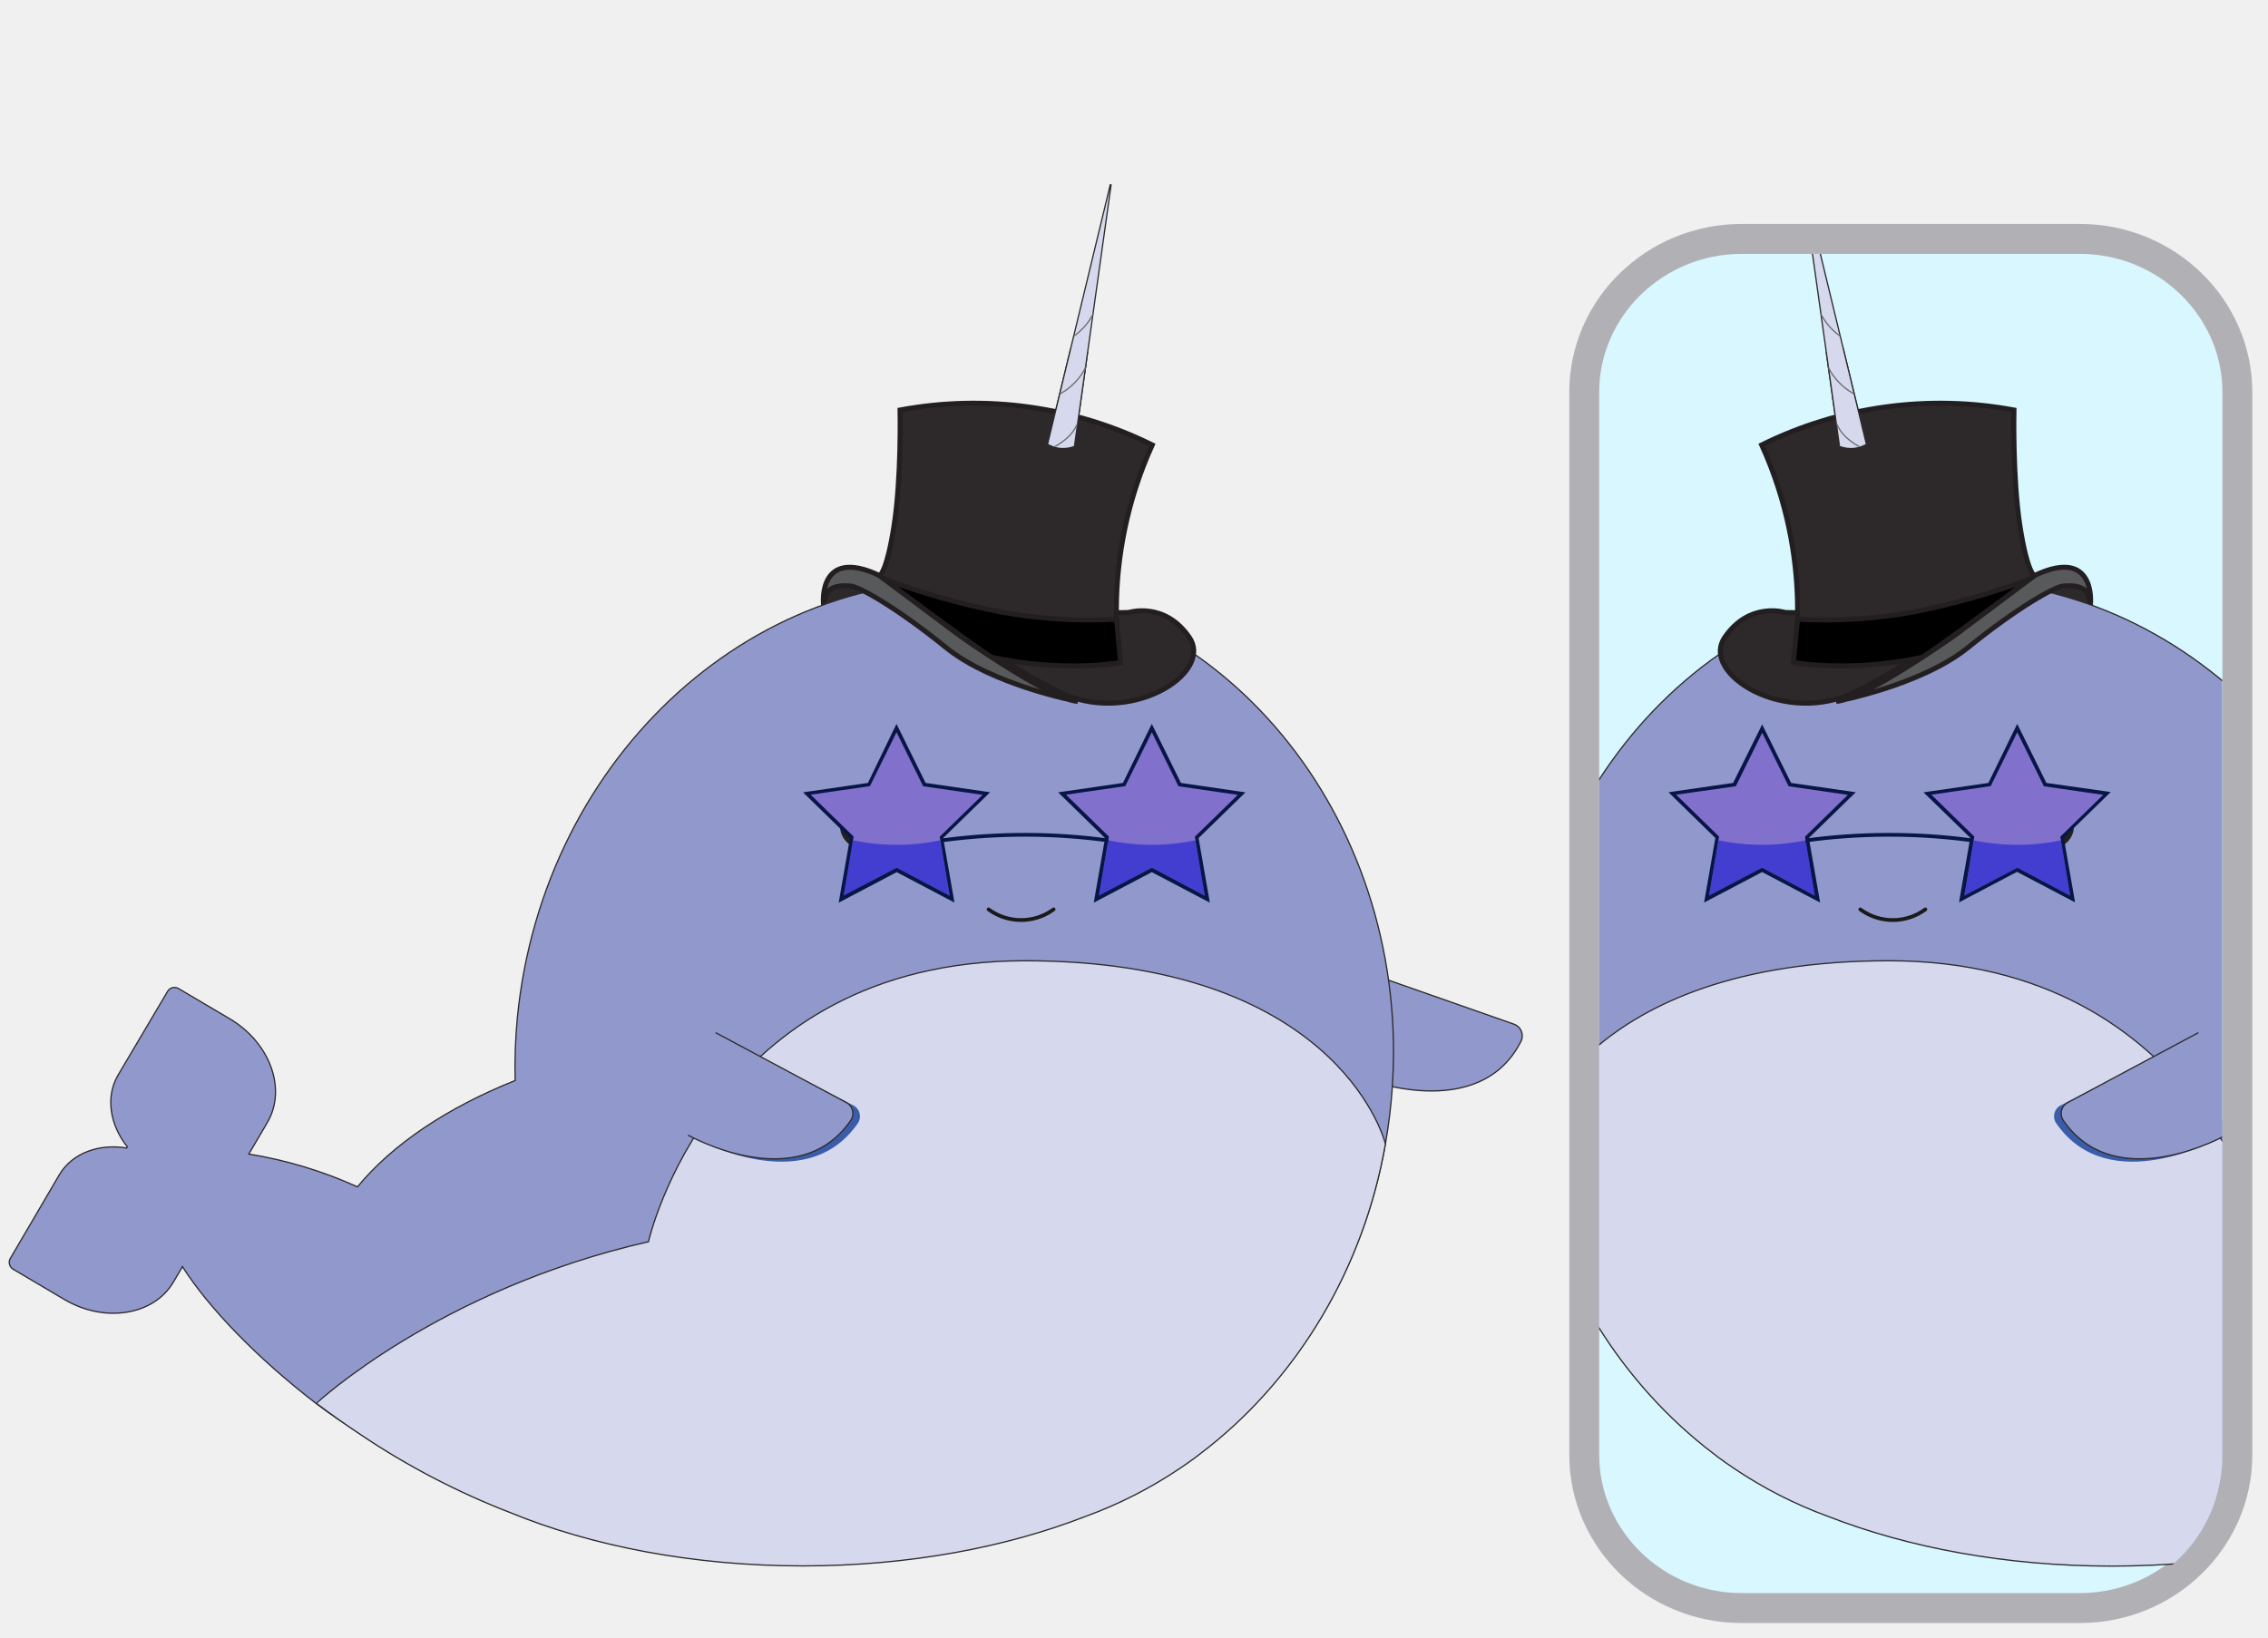
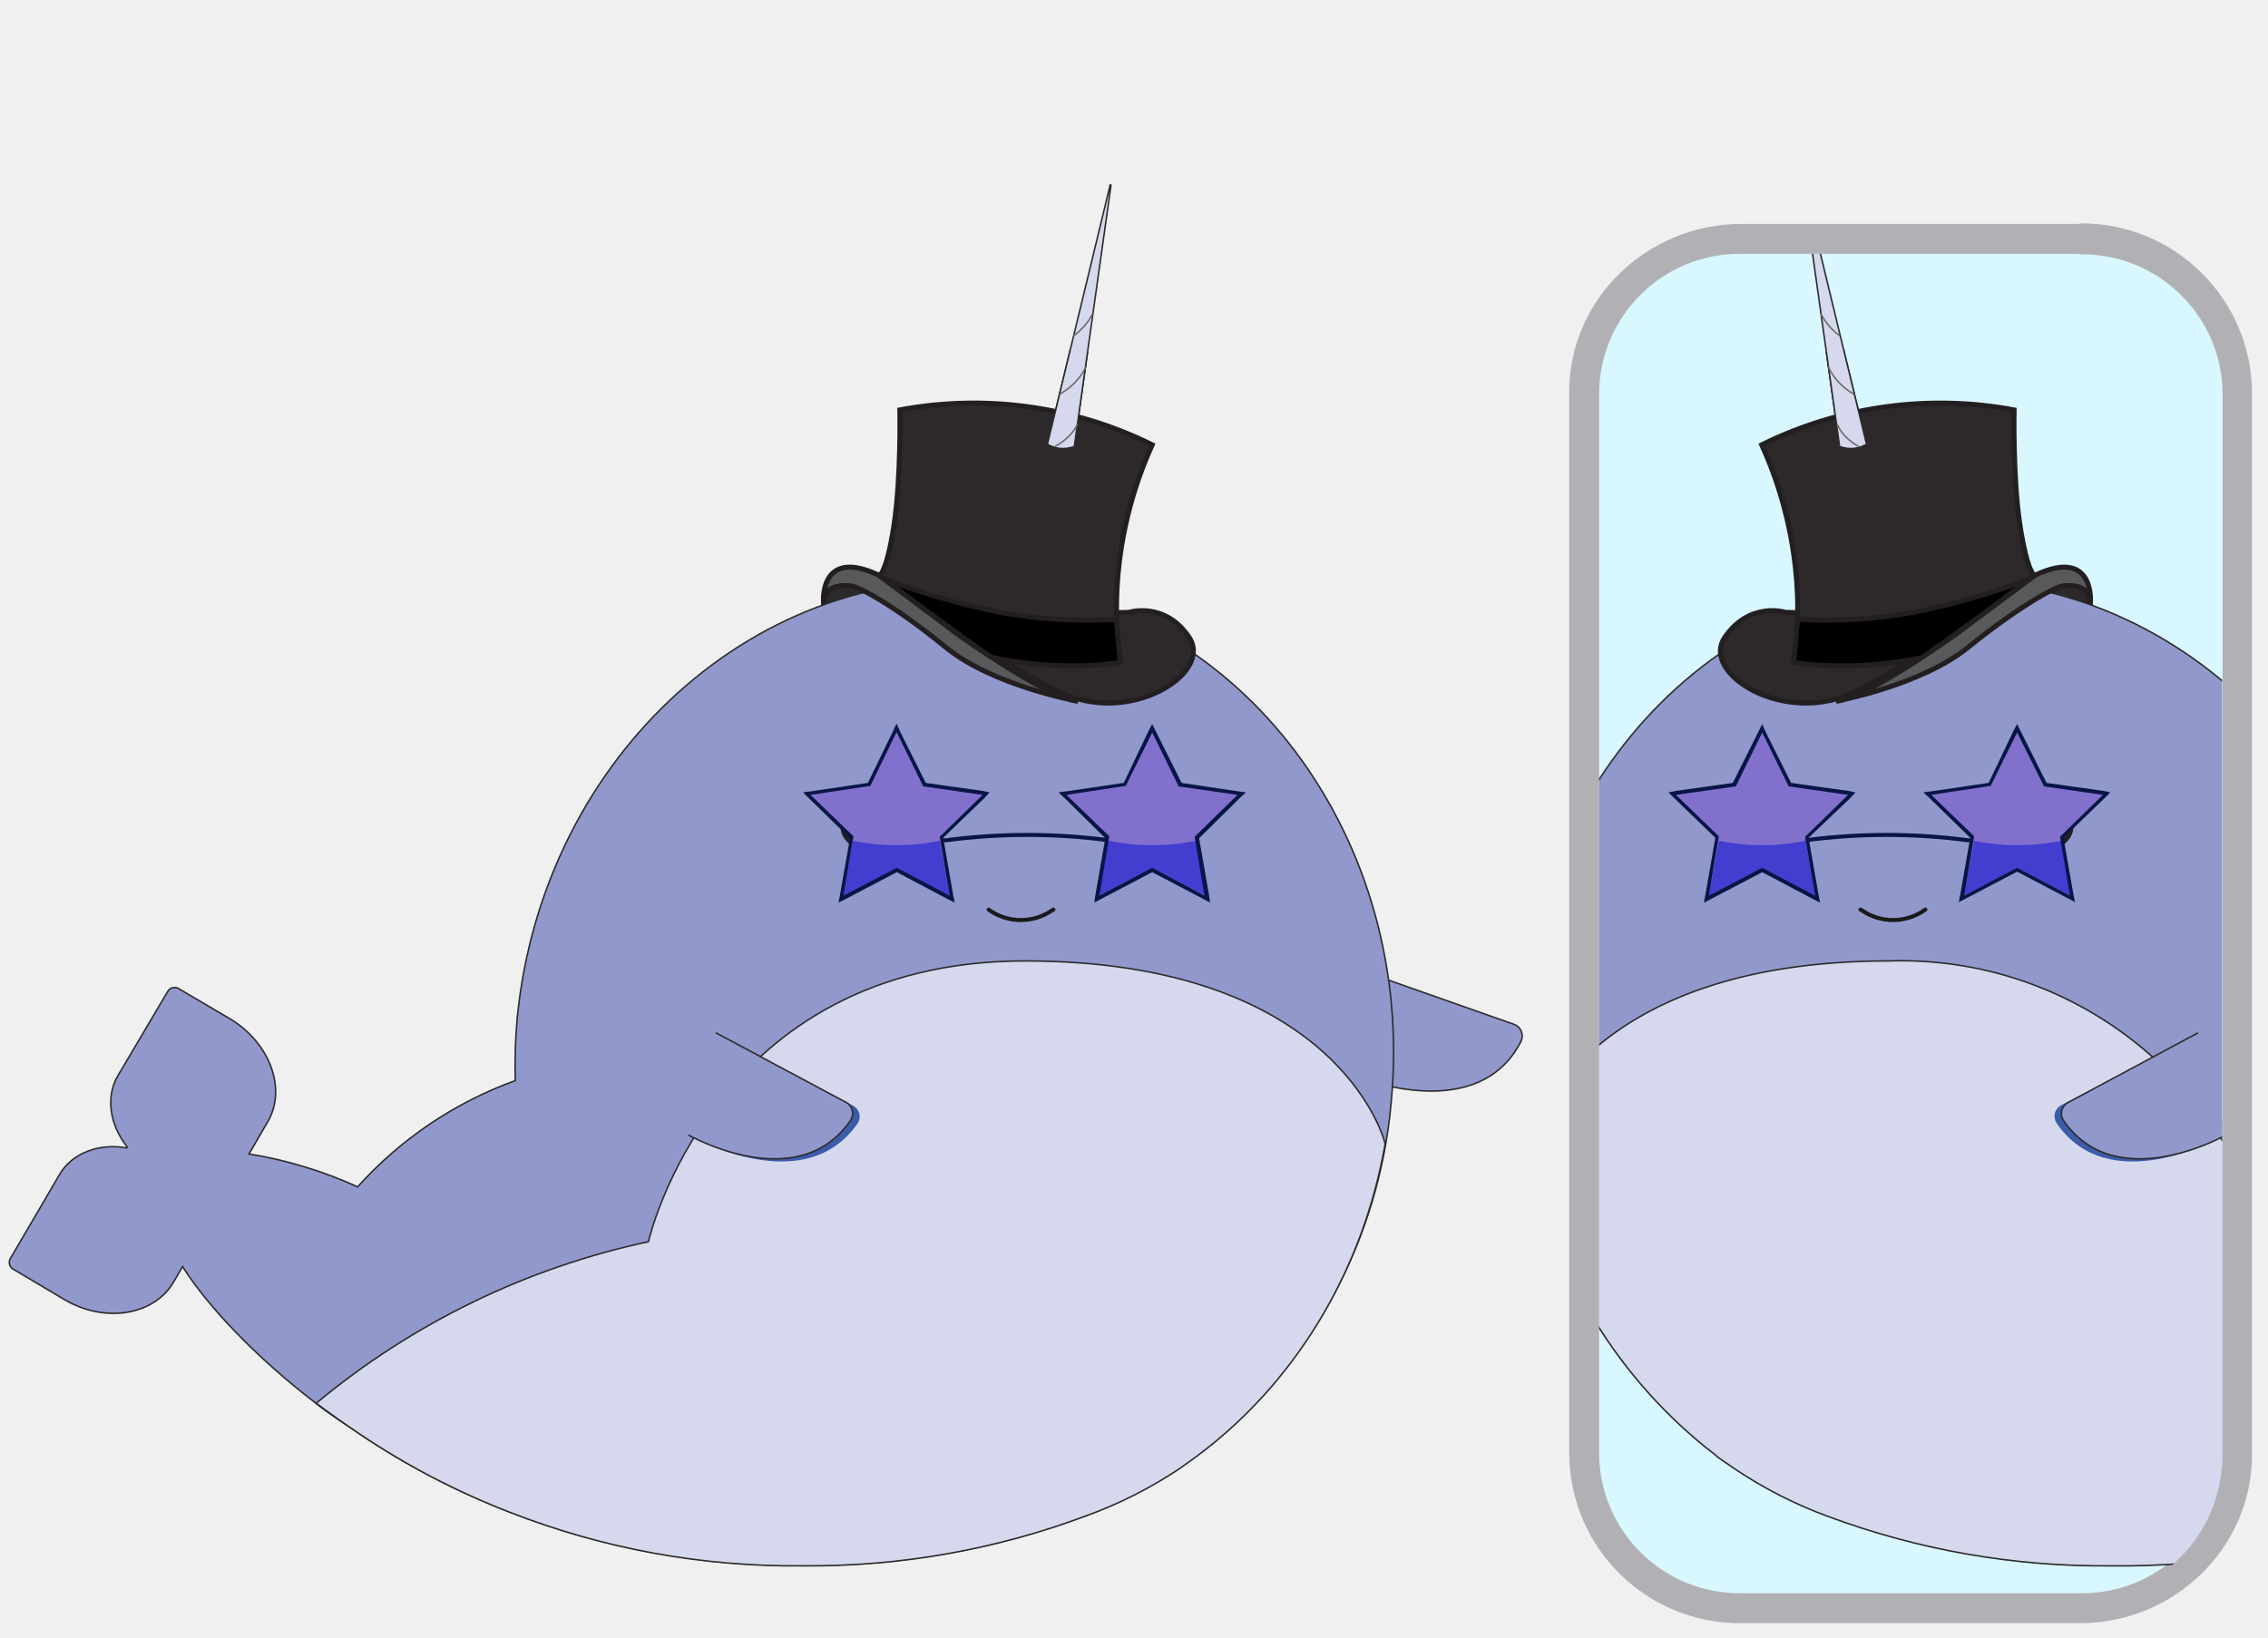
- <svg xmlns="http://www.w3.org/2000/svg" viewBox="0 0 454.69 328.42">
-   <defs>
-     <clipPath id="a">
-       <path fill="none" d="M212.69 127a7.68 7.68 0 0 1-7.94 7.38c-4.39 0-7.08-5.82-7.08-5.82l12.64-7.76a8.59 8.59 0 0 1 2.38 6.2z" />
-     </clipPath>
-     <clipPath id="b">
-       <path fill="none" d="M249.09 143.48h-62.38l22.73-9.02 1.59-13.82 6.09-3.92 7.67 5.12 2.58 2.63 21.72 19.01z" />
-     </clipPath>
-     <clipPath id="c">
-       <ellipse cx="204.71" cy="84.26" fill="none" rx="53.94" ry="50.17" />
-     </clipPath>
-     <clipPath id="d">
-       <path fill="none" d="M220.11 84.4c0 1.55-3 5.43-7 5.43s-6.64-4.16-6.64-5.72-1-14.26 8.21-14.26c10.69 0 5.43 12.99 5.43 14.55z" />
-     </clipPath>
-     <clipPath id="e">
-       <rect width="124.9" height="269.75" x="320.61" y="50.91" fill="none" rx="28.56" ry="28.56" />
-     </clipPath>
-     <clipPath id="f">
-       <path fill="none" d="M371.52 127a7.67 7.67 0 0 0 7.94 7.38c4.38 0 7.07-5.82 7.07-5.82l-12.64-7.76a8.6 8.6 0 0 0-2.37 6.2z" />
-     </clipPath>
-     <clipPath id="g">
-       <path fill="none" d="M335.12 143.48h62.37l-22.73-9.02-1.58-13.82-6.1-3.92-7.66 5.12-2.59 2.63-21.71 19.01z" />
-     </clipPath>
-     <clipPath id="h">
-       <ellipse cx="379.5" cy="84.26" fill="none" rx="53.94" ry="50.17" />
-     </clipPath>
-     <clipPath id="i">
-       <path fill="none" d="M364.1 84.4c0 1.55 3 5.43 7 5.43s6.64-4.16 6.64-5.72 1-14.26-8.2-14.26c-10.7 0-5.44 12.99-5.44 14.55z" />
-     </clipPath>
-   </defs>
-   <g data-name="Layer 1">
-     <path fill="#2d292a" stroke="#231f20" stroke-miterlimit="10" d="M191.27 132.54s-15.72-.19-20.22-2.78-6.14-7.17-5.94-8.91l1.34-4 7.47.09 18.4 13.61.1 1.64z" />
-     <path fill="#9198cc" stroke="#2b2b2b" stroke-miterlimit="10" stroke-width=".25" d="M273 216.15s23.43 9.35 31.9-7.28a2.49 2.49 0 0 0-1.37-3.49l-28.17-9.88" />
-     <path fill="#9198cc" stroke="#2b2b2b" stroke-miterlimit="10" stroke-width=".25" d="M200.65 116.81c-48.37-4.72-91.76 34.35-96.93 87.28a106.65 106.65 0 0 0-.45 12.59C89.65 222.13 78.7 229.46 71.66 238a86 86 0 0 0-21.78-6.58l.19-.32 2.52-4.28 1-1.72c3.94-6.68.56-16-7.51-20.79l-10.16-6a1.62 1.62 0 0 0-2.24.36l-10 16.9c-2.57 4.37-1.65 10 1.84 14.4l-.14.24c-5.53-.92-10.91 1-13.49 5.37L2 252.47a1.62 1.62 0 0 0 .78 2.13l10.15 6c8.07 4.75 17.9 3.18 21.83-3.5l1.82-3.1c5.22 8.23 15 18.36 26.6 27.29 3.08 2.36 5.65 4 9.06 6.26a152 152 0 0 0 30 15.64c16.36 6.72 36.67 10.7 58.69 10.7 21.16 0 40.74-3.69 56.76-10a86.05 86.05 0 0 0 18.82-9.59c1.1-.73 2.16-1.48 3.2-2.25l.81-.62c.61-.47 1.22-.93 1.81-1.41 19.82-15.79 33.75-40.3 36.54-68.85 5.13-52.92-29.87-99.64-78.22-104.36z" />
-     <ellipse cx="173.96" cy="165.74" fill="#221f1f" rx="5.54" ry="4.8" />
-     <circle cx="174.91" cy="165.17" r=".95" fill="#fff" />
-     <ellipse cx="235.03" cy="165.74" fill="#221f1f" rx="5.54" ry="4.8" />
-     <circle cx="233.88" cy="165.17" r=".95" fill="#fff" />
-     <path fill="#d6d9ed" stroke="#2b2b2b" stroke-miterlimit="10" stroke-width=".25" d="M205.51 192.66C142.66 192.66 130 249 130 249c-42.12 9.59-66.56 32.39-66.57 32.41q4.22 3.18 8.83 6.25a151.85 151.85 0 0 0 30 15.65c16.35 6.72 36.67 10.7 58.68 10.7 21.16 0 40.74-3.7 56.76-9.95a86.94 86.94 0 0 0 18.82-9.59c1.1-.73 2.17-1.49 3.2-2.25l.81-.63c.61-.46 1.23-.93 1.81-1.4 17.92-14.28 31-35.69 35.41-60.77-.48-2.12-10.86-36.76-72.24-36.76z" />
-     <path fill="none" stroke="#1a1a1a" stroke-linecap="round" stroke-linejoin="round" stroke-width=".75" d="M198.19 182.36a11 11 0 0 0 12.81.16l.23-.16" />
-     <path fill="#3b5ca9" d="M139.36 228.2s21.95 12.43 32.59-2.91a2.48 2.48 0 0 0-.89-3.64L146 208.81" />
-     <path fill="#9198cc" stroke="#2b2b2b" stroke-miterlimit="10" stroke-width=".25" d="M137.94 227.63s21.95 12.43 32.59-2.91a2.49 2.49 0 0 0-.88-3.64l-26.18-14" />
-     <path fill="#d9f7ff" d="M349.17 322.46c-17.4 0-31.56-13.79-31.56-30.73V78.63c0-16.94 14.16-30.72 31.56-30.72H417c17.4 0 31.55 13.78 31.55 30.72v213.1c0 16.94-14.15 30.73-31.55 30.73z" />
-     <path fill="#b1b1b5" d="M417 50.91c15.7 0 28.55 12.48 28.55 27.72v213.1c0 15.25-12.85 27.73-28.55 27.73h-67.83c-15.71 0-28.56-12.48-28.56-27.73V78.63c0-15.24 12.85-27.72 28.56-27.72H417m0-6h-67.83c-19.06 0-34.56 15.13-34.56 33.72v213.1c0 18.6 15.5 33.73 34.56 33.73H417c19.05 0 34.55-15.13 34.55-33.73V78.63C451.51 60 436 44.91 417 44.91z" />
-     <path fill="#8271cc" d="M179.76 174.45l-11.13 5.85 2.13-12.39-9.01-8.78 12.45-1.81 5.56-11.27 5.56 11.27 12.45 1.81-9.01 8.78 2.13 12.39-11.13-5.85z" />
-     <path fill="#081647" d="M179.76 146.89l5.32 10.78 11.92 1.72-8.6 8.39 2 11.84-10.64-5.62-10.63 5.59 2-11.84-8.6-8.39 11.88-1.72 5.32-10.78m0-1.69l-.67 1.36L174 157l-11.5 1.67-1.5.22 1.08 1.06 8.32 8.11-2 11.45-.26 1.5 1.35-.71 10.28-5.41 10.23 5.39 1.35.71-.26-1.5-2-11.45 8.32-8.11 1.08-1.06-1.5-.22-11.42-1.65-5.14-10.42-.67-1.36z" />
-     <path fill="#3f458a" d="M171 168.54l-1.9 11.08 10.66-5.62 10.63 5.59-1.9-11.08a42.79 42.79 0 0 1-17.46 0z" style="mix-blend-mode:overlay" />
-     <path fill="#8271cc" d="M221.94 167.91l-9-8.78 12.44-1.81 5.56-11.27 5.57 11.27 12.44 1.81-9 8.78 2.12 12.39-11.13-5.85-11.13 5.85 2.13-12.39z" />
-     <path fill="#081647" d="M230.94 146.89l5.32 10.78 11.89 1.72-8.6 8.39 2 11.84-10.61-5.62-10.63 5.59 2-11.84-8.6-8.39 11.89-1.72 5.31-10.78m0-1.69l-.67 1.36-5.11 10.47-11.5 1.67-1.5.22 1.09 1.06 8.32 8.11-2 11.45-.25 1.5 1.34-.71 10.28-5.41 10.29 5.41 1.34.71-.25-1.5-2-11.45 8.32-8.11 1.09-1.06-1.51-.22-11.43-1.67-5.14-10.42-.68-1.36z" />
-     <path fill="#3f458a" d="M222.21 168.54l-1.9 11.08 10.63-5.62 10.64 5.59-1.9-11.08a42.84 42.84 0 0 1-17.47 0z" style="mix-blend-mode:overlay" />
-     <path fill="none" stroke="#081647" stroke-miterlimit="10" stroke-width=".75" d="M188.67 168.54l1-.13a124 124 0 0 1 32.54.13" />
-     <g stroke-width=".25" clip-path="url(#a)">
-       <path fill="#d6d9ed" stroke="#2b2b2b" stroke-miterlimit="10" d="M223.06 35.31l-17.58 125.18-.95 6.74c-3.76 3-9.05 2.45-12.74.35l-.62-.35z" />
-       <path fill="none" stroke="#6b6b6b" stroke-linecap="round" stroke-linejoin="round" d="M191.17 167.23s11.65-1 14.39-7.34M194.43 156.32c3.34-.55 10.6-2.26 12.68-7.13M196.36 145.75c3.54-.63 10.14-2.41 12.11-7M199.53 134.41c3.66-.84 8.86-2.71 10.57-6.7M211.38 116.91c-1.52 3.55-5.79 5.42-9.29 6.38M204.32 112.68c3.43-1 7.33-2.81 8.8-6.25M207 101.56c3-1.07 6.21-2.86 7.47-5.82M209.67 90.43c2.65-1.1 5.21-2.8 6.32-5.38M212.72 78.88a12.47 12.47 0 0 0 5-5.25M219.17 63a12.29 12.29 0 0 1-3.75 4.34" />
+ <svg xmlns="http://www.w3.org/2000/svg" viewBox="0 0 454.7 328.4">
+   <clipPath id="a">
+     <path fill="none" d="M212.7 127a7.7 7.7 0 0 1-8 7.4c-4.3 0-7-5.8-7-5.8l12.6-7.8a8.6 8.6 0 0 1 2.4 6.2z" />
+   </clipPath>
+   <clipPath id="b">
+     <path fill="none" d="M249 143.5h-62.3l22.7-9 1.6-13.9 6.1-3.9 7.7 5.1 2.6 2.7 21.7 19z" />
+   </clipPath>
+   <clipPath id="c">
+     <ellipse cx="204.7" cy="84.3" fill="none" rx="53.9" ry="50.2" />
+   </clipPath>
+   <clipPath id="d">
+     <path fill="none" d="M220.1 84.4c0 1.6-3 5.4-7 5.4s-6.6-4.1-6.6-5.7-1-14.2 8.2-14.2c10.7 0 5.4 13 5.4 14.5z" />
+   </clipPath>
+   <clipPath id="e">
+     <rect width="124.9" height="269.8" x="320.6" y="50.9" fill="none" rx="28.6" ry="28.6" />
+   </clipPath>
+   <clipPath id="f">
+     <path fill="none" d="M371.5 127a7.7 7.7 0 0 0 8 7.4c4.3 0 7-5.8 7-5.8l-12.6-7.8a8.6 8.6 0 0 0-2.4 6.2z" />
+   </clipPath>
+   <clipPath id="g">
+     <path fill="none" d="M335.1 143.5h62.4l-22.7-9-1.6-13.9-6.1-3.9-7.7 5.1-2.6 2.7-21.7 19z" />
+   </clipPath>
+   <clipPath id="h">
+     <ellipse cx="379.5" cy="84.3" fill="none" rx="53.9" ry="50.2" />
+   </clipPath>
+   <clipPath id="i">
+     <path fill="none" d="M364.1 84.4c0 1.6 3 5.4 7 5.4s6.6-4.1 6.6-5.7 1-14.2-8.2-14.2c-10.7 0-5.4 13-5.4 14.5z" />
+   </clipPath>
+   <path fill="#2d292a" stroke="#231f20" stroke-miterlimit="10" d="M191.3 132.5s-15.8-.2-20.3-2.7-6-7.2-5.9-9l1.4-4 7.4.1 18.4 13.6.1 1.7z" />
+   <path fill="#9198cc" stroke="#2b2b2b" stroke-miterlimit="10" stroke-width=".3" d="M273 216.2s23.4 9.3 31.9-7.3a2.5 2.5 0 0 0-1.4-3.5l-28.1-9.9" />
+   <path fill="#9198cc" stroke="#2b2b2b" stroke-miterlimit="10" stroke-width=".3" d="M200.7 116.8c-48.4-4.7-91.8 34.4-97 87.3a106.7 106.7 0 0 0-.4 12.6A78.4 78.4 0 0 0 71.7 238a86 86 0 0 0-21.8-6.6l.2-.3 2.5-4.3 1-1.7c4-6.7.5-16-7.5-20.8l-10.2-6a1.6 1.6 0 0 0-2.2.4l-10 16.9c-2.6 4.3-1.7 10 1.8 14.4l-.1.2c-5.5-1-11 1-13.5 5.4L2 252.5a1.6 1.6 0 0 0 .8 2.1l10.1 6c8.1 4.8 18 3.2 21.9-3.5l1.8-3.1c5.2 8.2 15 18.4 26.6 27.3 3 2.4 5.6 4 9 6.3a152 152 0 0 0 30 15.6 156.5 156.5 0 0 0 58.7 10.7 157 157 0 0 0 56.8-10 86 86 0 0 0 18.8-9.6l3.2-2.3.8-.6 1.8-1.4a100.2 100.2 0 0 0 36.6-68.8c5.1-53-29.9-99.7-78.2-104.4z" />
+   <ellipse cx="174" cy="165.7" fill="#221f1f" rx="5.5" ry="4.8" />
+   <circle cx="174.9" cy="165.2" r=".9" fill="#fff" />
+   <ellipse cx="235" cy="165.7" fill="#221f1f" rx="5.5" ry="4.8" />
+   <circle cx="233.9" cy="165.2" r=".9" fill="#fff" />
+   <path fill="#d6d9ed" stroke="#2b2b2b" stroke-miterlimit="10" stroke-width=".3" d="M205.5 192.7c-62.8 0-75.5 56.3-75.5 56.3a154.8 154.8 0 0 0-66.6 32.4q4.3 3.2 8.9 6.3a151.8 151.8 0 0 0 30 15.6 156.5 156.5 0 0 0 58.6 10.7 158 158 0 0 0 56.8-10 87 87 0 0 0 18.8-9.5l3.2-2.3.8-.6 1.8-1.4c18-14.3 31-35.7 35.4-60.8-.4-2.1-10.8-36.7-72.2-36.7z" />
+   <path fill="none" stroke="#1a1a1a" stroke-linecap="round" stroke-linejoin="round" stroke-width=".8" d="M198.2 182.4a11 11 0 0 0 12.8.1l.2-.1" />
+   <path fill="#3b5ca9" d="M139.4 228.2s22 12.4 32.6-3a2.5 2.5 0 0 0-1-3.5l-25-12.9" />
+   <path fill="#9198cc" stroke="#2b2b2b" stroke-miterlimit="10" stroke-width=".3" d="M138 227.6s21.9 12.5 32.5-2.9a2.5 2.5 0 0 0-.8-3.6l-26.2-14" />
+   <path fill="#d9f7ff" d="M349.2 322.5a31.2 31.2 0 0 1-31.6-30.8v-213c0-17 14.2-30.8 31.6-30.8H417a31.2 31.2 0 0 1 31.6 30.7v213.1c0 17-14.2 30.8-31.6 30.8z" />
+   <path fill="#b1b1b5" d="M417 51a28.2 28.2 0 0 1 28.6 27.6v213.1a28.2 28.2 0 0 1-28.6 27.8h-67.8a28.2 28.2 0 0 1-28.6-27.8v-213a28.2 28.2 0 0 1 28.6-27.8H417m0-6h-67.8c-19 0-34.6 15.1-34.6 33.7v213.1a34.2 34.2 0 0 0 34.6 33.8H417c19 0 34.5-15.2 34.5-33.8v-213A34.2 34.2 0 0 0 417 44.8z" />
+   <path fill="#8271cc" d="M179.8 174.4l-11.2 5.9 2.2-12.4-9-8.8 12.4-1.8 5.6-11.3 5.5 11.3 12.5 1.8-9 8.8 2 12.4-11-5.9z" />
+   <path fill="#081647" d="M179.8 146.9l5.3 10.8 11.9 1.7-8.6 8.4 2 11.8-10.6-5.6-10.7 5.6 2-11.9-8.6-8.3 12-1.8 5.2-10.7m0-1.7l-.6 1.3L174 157l-11.5 1.7-1.5.2 1 1 8.4 8.2-2 11.4-.3 1.5 1.4-.7 10.3-5.4 10.2 5.4 1.4.7-.3-1.5-2-11.5 8.3-8 1-1.1-1.4-.3-11.4-1.6-5.2-10.4-.6-1.4z" />
+   <path fill="#3f458a" d="M171 168.5l-1.9 11.1 10.7-5.6 10.6 5.6-2-11a42.8 42.8 0 0 1-17.4 0z" style="mix-blend-mode:overlay" />
+   <path fill="#8271cc" d="M222 168l-9-8.9 12.4-1.8 5.5-11.3 5.6 11.3 12.4 1.8-9 8.8 2.2 12.4-11.2-5.8-11 5.8 2-12.4z" />
+   <path fill="#081647" d="M231 146.9l5.3 10.8 11.8 1.7-8.6 8.4 2 11.8L231 174l-10.6 5.6 2-11.9-8.6-8.3 11.9-1.8 5.3-10.7m0-1.7l-.7 1.3-5 10.5-11.6 1.7-1.5.2 1.1 1 8.3 8.2-2 11.4-.2 1.5 1.3-.7 10.3-5.4 10.3 5.4 1.3.7-.2-1.5-2-11.4 8.3-8.2 1.1-1-1.5-.2-11.4-1.7-5.2-10.4-.7-1.4z" />
+   <path fill="#3f458a" d="M222.2 168.5l-1.9 11.1L231 174l10.7 5.6-2-11a42.8 42.8 0 0 1-17.4 0z" style="mix-blend-mode:overlay" />
+   <path fill="none" stroke="#081647" stroke-miterlimit="10" stroke-width=".8" d="M188.7 168.5h1a124 124 0 0 1 32.5 0" />
+   <g stroke-width=".3" clip-path="url(#a)">
+     <path fill="#d6d9ed" stroke="#2b2b2b" stroke-miterlimit="10" d="M223 35.3l-17.5 125.2-1 6.7c-3.7 3-9 2.5-12.7.4l-.6-.4z" />
+     <path fill="none" stroke="#6b6b6b" stroke-linecap="round" stroke-linejoin="round" d="M191.2 167.2s11.6-1 14.4-7.3m-11.2-3.6c3.4-.5 10.6-2.2 12.7-7.1m-10.7-3.4c3.5-.7 10.1-2.5 12-7m-8.9-4.4c3.7-.8 8.9-2.7 10.6-6.7m1.3-10.8c-1.5 3.6-5.8 5.4-9.3 6.4m2.2-10.6c3.4-1 7.3-2.8 8.8-6.3m-6.1-4.8c3-1.1 6.2-2.9 7.5-5.9m-4.8-5.3c2.6-1 5.2-2.8 6.3-5.3m-3.3-6.2a12.5 12.5 0 0 0 5-5.3m1.5-10.6a12.3 12.3 0 0 1-3.8 4.3" />
+   </g>
+   <g clip-path="url(#b)">
+     <path fill="#9198cc" stroke="#2b2b2b" stroke-miterlimit="10" stroke-width=".3" d="M200.1 116.6c-48.4-4.8-91.8 34.3-97 87.2a106.8 106.8 0 0 0-.4 12.6 78.6 78.6 0 0 0-31.6 21.3 86.3 86.3 0 0 0-21.8-6.6l.2-.3 2.5-4.3 1-1.7c4-6.7.5-16-7.5-20.8l-10.2-6a1.6 1.6 0 0 0-2.2.4l-10 16.9c-2.6 4.4-1.7 10 1.8 14.4l-.1.2c-5.6-.9-11 1-13.5 5.4l-10 17a1.6 1.6 0 0 0 .8 2l10.1 6c8.1 4.8 18 3.2 21.9-3.4l1.9-3.2c5.2 8.2 15 18.4 26.6 27.3 3 2.4 5.6 4 9 6.3a151.2 151.2 0 0 0 30 15.6 156.5 156.5 0 0 0 58.7 10.7 157 157 0 0 0 56.8-10 86.2 86.2 0 0 0 18.9-9.5l3.2-2.3.8-.6 1.8-1.4a100 100 0 0 0 36.6-68.9c5-52.9-30-99.6-78.3-104.3z" />
+   </g>
+   <g stroke-width=".3" clip-path="url(#c)">
+     <path fill="#d6d9ed" stroke="#2b2b2b" stroke-miterlimit="10" d="M223 35.3l-17.6 125.2-1 6.7c-3.7 3-9 2.5-12.6.4l-.7-.4z" />
+     <path fill="none" stroke="#6b6b6b" stroke-linecap="round" stroke-linejoin="round" d="M191.1 167.2s11.7-1 14.4-7.3m-11.1-3.6c3.3-.5 10.6-2.2 12.7-7m-10.8-3.5c3.6-.7 10.2-2.5 12.1-7m-9-4.4c3.8-.8 9-2.7 10.7-6.7m1.2-10.8c-1.5 3.6-5.8 5.4-9.2 6.4m2.2-10.6c3.4-1 7.3-2.8 8.8-6.3m-6.1-4.8c3-1.1 6.2-2.9 7.5-5.8m-4.9-5.4c2.7-1 5.2-2.8 6.4-5.3m-3.3-6.2a12.5 12.5 0 0 0 5-5.3M219 63a12.2 12.2 0 0 1-3.7 4.3" />
+   </g>
+   <path fill="#2d292a" stroke="#231f20" stroke-miterlimit="10" d="M226.3 122.8s7.2-2.3 12.1 5-12.2 18-26.3 10.8a124.2 124.2 0 0 1-23-15z" />
+   <path fill="#2d292a" stroke="#231f20" stroke-miterlimit="10" d="M231 89.2a80.7 80.7 0 0 0-50.6-7s.3 13.6-1.2 23.3-3 10-3 10l22.3 16s20.7 3 26.2 1.3c0 0-4.3-20.3 6.3-43.6z" />
+   <path stroke="#231f20" stroke-miterlimit="10" d="M176.5 115.8a149.3 149.3 0 0 0 24.1 7 99.3 99.3 0 0 0 23.2 1.4l.8 8.6s-11 2.2-26-1z" />
+   <path fill="#58595b" stroke="#231f20" stroke-miterlimit="10" d="M216 140.6s-17-3.1-26.4-10.8-17.1-12.1-19-12.3-5.3-.2-5.5 3.4c0 0-1-11.2 11-5.6l16.3 12.2s18.2 12.9 23.7 13.1z" />
+   <g clip-path="url(#d)">
+     <g stroke-width=".3" clip-path="url(#c)">
+       <path fill="#d6d9ed" stroke="#2b2b2b" stroke-miterlimit="10" d="M223 35.3l-17.6 125.2-1 6.7c-3.7 3-9 2.5-12.6.4l-.7-.4z" />
+       <path fill="none" stroke="#6b6b6b" stroke-linecap="round" stroke-linejoin="round" d="M191.1 167.2s11.7-1 14.4-7.3m-11.1-3.6c3.3-.5 10.6-2.2 12.7-7m-10.8-3.5c3.6-.7 10.2-2.5 12.1-7m-9-4.4c3.8-.8 9-2.7 10.7-6.7m1.2-10.8c-1.5 3.6-5.8 5.4-9.2 6.4m2.2-10.6c3.4-1 7.3-2.8 8.8-6.3m-6.1-4.8c3-1.1 6.2-2.9 7.5-5.8m-4.9-5.4c2.7-1 5.2-2.8 6.4-5.3m-3.3-6.2a12.5 12.5 0 0 0 5-5.3M219 63a12.2 12.2 0 0 1-3.7 4.3" />
    </g>
-     <g clip-path="url(#b)">
-       <path fill="#9198cc" stroke="#2b2b2b" stroke-miterlimit="10" stroke-width=".25" d="M200.1 116.56c-48.37-4.72-91.77 34.36-96.93 87.28a106.83 106.83 0 0 0-.46 12.59c-13.62 5.45-24.57 12.78-31.6 21.29a86.27 86.27 0 0 0-21.77-6.58l.18-.32 2.48-4.27 1-1.72c3.94-6.68.55-16-7.52-20.79l-10.15-6a1.61 1.61 0 0 0-2.24.36l-10 16.9c-2.58 4.37-1.65 10 1.83 14.4l-.14.24c-5.53-.92-10.91 1-13.48 5.37l-10 16.9a1.62 1.62 0 0 0 .77 2.14l10.16 6c8.07 4.76 17.89 3.18 21.83-3.5l1.94-3.14c5.22 8.23 15 18.36 26.61 27.29 3.07 2.37 5.64 4 9.05 6.26a151.24 151.24 0 0 0 30 15.64c16.35 6.72 36.67 10.7 58.68 10.7 21.16 0 40.75-3.69 56.76-10a86.23 86.23 0 0 0 18.9-9.53c1.11-.74 2.17-1.49 3.2-2.25l.81-.63c.61-.47 1.23-.93 1.81-1.41 19.83-15.79 33.76-40.29 36.54-68.85 5.13-52.93-29.9-99.65-78.26-104.37z" />
+   </g>
+   <g clip-path="url(#e)">
+     <path fill="#2d292a" stroke="#231f20" stroke-miterlimit="10" d="M393 132.5s15.6-.2 20.2-2.7 6-7.2 5.9-9l-1.4-4-7.4.1-18.4 13.6-.1 1.7z" />
+     <path fill="#9198cc" stroke="#2b2b2b" stroke-miterlimit="10" stroke-width=".3" d="M311.2 216.2s-23.4 9.3-31.9-7.3a2.5 2.5 0 0 1 1.4-3.5l28.1-9.9" />
+     <path fill="#9198cc" stroke="#2b2b2b" stroke-miterlimit="10" stroke-width=".3" d="M383.6 116.8c48.3-4.7 91.7 34.4 96.9 87.3a104.5 104.5 0 0 1 .4 12.6 78.5 78.5 0 0 1 31.6 21.3 85.9 85.9 0 0 1 21.8-6.6l-.2-.3-2.5-4.3-1-1.7c-4-6.7-.5-16 7.5-20.8l10.2-6a1.6 1.6 0 0 1 2.2.3l10 17c2.6 4.3 1.7 10-1.8 14.3l.1.3c5.6-1 11 1 13.5 5.4l10 16.9a1.6 1.6 0 0 1-.8 2l-10.1 6c-8 4.8-18 3.3-21.8-3.4l-2-3.1c-5.2 8.2-15 18.4-26.6 27.3-3 2.4-5.6 4-9 6.3a151.7 151.7 0 0 1-30 15.6 156.5 156.5 0 0 1-58.7 10.7 157 157 0 0 1-56.8-10 86 86 0 0 1-18.8-9.6l-3.2-2.3-.8-.6-1.8-1.4a100.1 100.1 0 0 1-36.6-68.8c-5.1-53 29.9-99.7 78.2-104.4z" />
+     <ellipse cx="410.2" cy="165.7" fill="#221f1f" rx="5.5" ry="4.8" />
+     <circle cx="409.3" cy="165.2" r=".9" fill="#fff" />
+     <ellipse cx="349.2" cy="165.7" fill="#221f1f" rx="5.5" ry="4.8" />
+     <circle cx="350.3" cy="165.2" r=".9" fill="#fff" />
+     <path fill="#d6d9ed" stroke="#2b2b2b" stroke-miterlimit="10" stroke-width=".3" d="M378.7 192.7a75.6 75.6 0 0 1 75.5 56.3 154.8 154.8 0 0 1 66.6 32.4q-4.2 3.2-8.8 6.3a151.8 151.8 0 0 1-30 15.7 156.5 156.5 0 0 1-58.7 10.6 158 158 0 0 1-56.8-9.9 87.2 87.2 0 0 1-18.8-9.6l-3.2-2.2-.8-.7-1.8-1.4a99.5 99.5 0 0 1-35.4-60.7c.4-2.2 10.8-36.8 72.2-36.8z" />
+     <path fill="none" stroke="#1a1a1a" stroke-linecap="round" stroke-linejoin="round" stroke-width=".8" d="M386 182.4a11 11 0 0 1-12.8.1l-.2-.1" />
+     <path fill="#3b5ca9" d="M444.8 228.2s-22 12.4-32.5-3a2.5 2.5 0 0 1 .8-3.5l25.1-12.9" />
+     <path fill="#9198cc" stroke="#2b2b2b" stroke-miterlimit="10" stroke-width=".3" d="M446.3 227.6s-22 12.5-32.6-2.9a2.5 2.5 0 0 1 .9-3.6l26.1-14" />
+     <path fill="#8271cc" d="M404.4 174.4l-11 5.9 2-12.4-9-8.8 12.5-1.8 5.5-11.3 5.6 11.3 12.4 1.8-9 8.8 2.2 12.4-11.2-5.9z" />
+     <path fill="#081647" d="M404.4 146.9l5.4 10.8 11.8 1.7-8.6 8.4 2 11.8-10.6-5.6-10.6 5.6 2-11.9-8.6-8.3 11.9-1.8 5.3-10.7m0-1.7l-.7 1.3-5 10.5-11.6 1.7-1.5.2 1.1 1 8.3 8.1-2 11.4-.3 1.5 1.4-.7 10.3-5.4 10.3 5.4 1.3.7-.3-1.5-2-11.4 8.4-8.1 1-1-1.4-.3-11.4-1.6-5.2-10.4-.7-1.4z" />
+     <path fill="#3f458a" d="M413.2 168.5l1.9 11.1-10.7-5.6-10.6 5.6 2-11a42.8 42.8 0 0 0 17.4 0z" style="mix-blend-mode:overlay" />
+     <path fill="#8271cc" d="M353.3 174.4l-11.2 5.9 2.2-12.4-9-8.8 12.4-1.8 5.6-11.3 5.5 11.3 12.5 1.8-9 8.8 2 12.4-11-5.9z" />
+     <path fill="#081647" d="M353.3 146.9l5.3 10.8 11.9 1.7-8.6 8.4 2 11.8-10.6-5.6-10.7 5.6 2-11.9-8.6-8.3 12-1.7 5.3-10.8m0-1.7l-.7 1.4-5.2 10.4-11.4 1.6-1.5.3 1 1 8.4 8.1-2 11.5-.3 1.5 1.4-.7 10.3-5.4 10.2 5.4 1.4.7-.3-1.5-2-11.5 8.4-8 1-1.1-1.5-.3-11.4-1.6-5.2-10.4-.6-1.4z" />
+     <path fill="#3f458a" d="M362 168.5l1.9 11.1-10.6-5.6-10.7 5.6 2-11a42.8 42.8 0 0 0 17.4 0z" style="mix-blend-mode:overlay" />
+     <path fill="none" stroke="#081647" stroke-miterlimit="10" stroke-width=".8" d="M395.5 168.5h-1a124 124 0 0 0-32.5 0" />
+     <g stroke-width=".3" clip-path="url(#f)">
+       <path fill="#d6d9ed" stroke="#2b2b2b" stroke-miterlimit="10" d="M361.1 35.3l17.6 125.2 1 6.7c3.7 3 9 2.5 12.7.4l.6-.4z" />
+       <path fill="none" stroke="#6b6b6b" stroke-linecap="round" stroke-linejoin="round" d="M393 167.2s-11.7-1-14.4-7.3m11.2-3.6c-3.4-.5-10.6-2.2-12.7-7.1m10.7-3.4c-3.5-.7-10-2.5-12-7m8.9-4.4c-3.7-.8-8.9-2.7-10.6-6.7m-1.3-10.8c1.5 3.6 5.8 5.4 9.3 6.4m-2.2-10.6c-3.4-1-7.3-2.8-8.8-6.3m6.1-4.8c-3-1.1-6.2-2.9-7.5-5.9m4.8-5.3c-2.6-1-5.2-2.8-6.3-5.3m3.3-6.2a12.5 12.5 0 0 1-5-5.3M365 63a12.2 12.2 0 0 0 3.8 4.3" />
    </g>
-     <g stroke-width=".25" clip-path="url(#c)">
-       <path fill="#d6d9ed" stroke="#2b2b2b" stroke-miterlimit="10" d="M223 35.33l-17.56 125.18-.95 6.73c-3.76 3-9 2.46-12.74.36l-.62-.36z" />
-       <path fill="none" stroke="#6b6b6b" stroke-linecap="round" stroke-linejoin="round" d="M191.13 167.24s11.65-1 14.4-7.34M194.39 156.33c3.34-.54 10.6-2.26 12.69-7.12M196.32 145.77c3.54-.64 10.14-2.42 12.12-7M199.49 134.43c3.66-.84 8.86-2.71 10.57-6.71M211.34 116.92c-1.52 3.55-5.79 5.42-9.28 6.39M204.28 112.69c3.43-1 7.33-2.81 8.81-6.24M207 101.58c3-1.08 6.21-2.87 7.47-5.82M209.63 90.44c2.66-1.1 5.21-2.79 6.32-5.37M212.68 78.89a12.47 12.47 0 0 0 5-5.25M219.13 63a12.16 12.16 0 0 1-3.75 4.33" />
+     <g clip-path="url(#g)">
+       <path fill="#9198cc" stroke="#2b2b2b" stroke-miterlimit="10" stroke-width=".3" d="M384.1 116.6c48.4-4.8 91.8 34.3 97 87.2a106.8 106.8 0 0 1 .4 12.6 78.7 78.7 0 0 1 31.6 21.3 86.4 86.4 0 0 1 21.8-6.6l-.2-.3-2.5-4.3-1-1.7c-4-6.7-.6-16 7.5-20.8l10.1-6a1.6 1.6 0 0 1 2.3.4l10 16.9c2.5 4.4 1.6 10-1.9 14.4l.2.2c5.5-.9 10.9 1 13.5 5.4l10 16.9a1.6 1.6 0 0 1-.8 2.1l-10.2 6c-8 4.8-17.9 3.2-21.8-3.5l-1.8-3c-5.3 8.1-15 18.3-26.6 27.2-3.1 2.4-5.7 4-9 6.3a151.4 151.4 0 0 1-30 15.6 156.5 156.5 0 0 1-58.8 10.7c-21.1 0-40.7-3.7-56.7-10a86.7 86.7 0 0 1-18.9-9.6l-3.2-2.2-.8-.7-1.8-1.4A100.2 100.2 0 0 1 306 221c-5.3-52.9 29.7-99.6 78.1-104.3z" />
    </g>
-     <path fill="#2d292a" stroke="#231f20" stroke-miterlimit="10" d="M226.27 122.82s7.19-2.3 12.17 5-12.24 18-26.35 10.82a124.18 124.18 0 0 1-23-15.06z" />
-     <path fill="#2d292a" stroke="#231f20" stroke-miterlimit="10" d="M231 89.22a80.73 80.73 0 0 0-50.56-7s.3 13.62-1.22 23.31-3 10-3 10l22.32 16.05s20.67 3 26.12 1.21c-.01.03-4.25-20.25 6.34-43.57z" />
-     <path stroke="#231f20" stroke-miterlimit="10" d="M176.47 115.82a149.25 149.25 0 0 0 24.15 6.9 99.29 99.29 0 0 0 23.22 1.44l.81 8.66s-11 2.2-26.14-1.08z" />
-     <path fill="#58595b" stroke="#231f20" stroke-miterlimit="10" d="M216.06 140.64s-17-3.16-26.46-10.83-17.15-12.11-19-12.28-5.27-.27-5.52 3.37c0 0-1-11.21 11.1-5.56l16.27 12.17s18.15 12.86 23.61 13.13z" />
-     <g clip-path="url(#d)">
-       <g stroke-width=".25" clip-path="url(#c)">
-         <path fill="#d6d9ed" stroke="#2b2b2b" stroke-miterlimit="10" d="M223 35.33l-17.56 125.18-.95 6.73c-3.76 3-9 2.46-12.74.36l-.62-.36z" />
-         <path fill="none" stroke="#6b6b6b" stroke-linecap="round" stroke-linejoin="round" d="M191.13 167.24s11.65-1 14.4-7.34M194.39 156.33c3.34-.54 10.6-2.26 12.69-7.12M196.32 145.77c3.54-.64 10.14-2.42 12.12-7M199.49 134.43c3.66-.84 8.86-2.71 10.57-6.71M211.34 116.92c-1.52 3.55-5.79 5.42-9.28 6.39M204.28 112.69c3.43-1 7.33-2.81 8.81-6.24M207 101.58c3-1.08 6.21-2.87 7.47-5.82M209.63 90.44c2.66-1.1 5.21-2.79 6.32-5.37M212.68 78.89a12.47 12.47 0 0 0 5-5.25M219.13 63a12.16 12.16 0 0 1-3.75 4.33" />
-       </g>
+     <g stroke-width=".3" clip-path="url(#h)">
+       <path fill="#d6d9ed" stroke="#2b2b2b" stroke-miterlimit="10" d="M361.2 35.3l17.6 125.2 1 6.7c3.7 3 9 2.5 12.7.4l.6-.4z" />
+       <path fill="none" stroke="#6b6b6b" stroke-linecap="round" stroke-linejoin="round" d="M393 167.2s-11.6-1-14.3-7.3m11.1-3.6c-3.3-.5-10.6-2.2-12.7-7m10.8-3.5c-3.5-.7-10.2-2.5-12.1-7m9-4.4c-3.7-.8-9-2.7-10.7-6.7M373 117c1.5 3.6 5.8 5.4 9.3 6.4m-2.3-10.6c-3.4-1-7.3-2.8-8.8-6.3m6.2-4.8c-3-1.1-6.3-2.9-7.5-5.8m4.8-5.4c-2.7-1-5.2-2.8-6.3-5.3m3.2-6.2a12.5 12.5 0 0 1-5-5.3M365.1 63a12.4 12.4 0 0 0 3.7 4.3" />
    </g>
-     <g clip-path="url(#e)">
-       <path fill="#2d292a" stroke="#231f20" stroke-miterlimit="10" d="M392.94 132.54s15.71-.19 20.22-2.78 6.13-7.17 5.94-8.91l-1.35-4-7.47.09-18.4 13.61-.09 1.64z" />
-       <path fill="#9198cc" stroke="#2b2b2b" stroke-miterlimit="10" stroke-width=".25" d="M311.2 216.15s-23.43 9.35-31.89-7.28a2.48 2.48 0 0 1 1.36-3.49l28.17-9.88" />
-       <path fill="#9198cc" stroke="#2b2b2b" stroke-miterlimit="10" stroke-width=".25" d="M383.55 116.81c48.37-4.72 91.77 34.35 96.93 87.28a104.55 104.55 0 0 1 .45 12.59c13.63 5.45 24.58 12.78 31.61 21.29a85.86 85.86 0 0 1 21.77-6.58l-.18-.32-2.52-4.28-1-1.72c-3.94-6.68-.55-16 7.52-20.79l10.15-6a1.61 1.61 0 0 1 2.24.36l10 16.9c2.58 4.37 1.65 10-1.83 14.4l.14.24c5.53-.92 10.91 1 13.48 5.37l10 16.9a1.61 1.61 0 0 1-.77 2.13l-10.16 6c-8.07 4.75-17.89 3.18-21.83-3.5l-1.92-3.08c-5.22 8.23-15 18.36-26.61 27.29-3.08 2.36-5.64 4-9.06 6.26a151.71 151.71 0 0 1-30 15.64c-16.36 6.72-36.67 10.7-58.68 10.7-21.17 0-40.75-3.69-56.77-10a86 86 0 0 1-18.81-9.59c-1.11-.73-2.17-1.48-3.2-2.25-.28-.2-.54-.42-.81-.62-.61-.47-1.23-.93-1.81-1.41-19.83-15.79-33.76-40.3-36.54-68.85-5.18-52.92 29.85-99.64 78.21-104.36z" />
-       <ellipse cx="410.24" cy="165.74" fill="#221f1f" rx="5.54" ry="4.8" />
-       <circle cx="409.3" cy="165.17" r=".95" fill="#fff" />
-       <ellipse cx="349.18" cy="165.74" fill="#221f1f" rx="5.54" ry="4.8" />
-       <circle cx="350.33" cy="165.17" r=".95" fill="#fff" />
-       <path fill="#d6d9ed" stroke="#2b2b2b" stroke-miterlimit="10" stroke-width=".25" d="M378.7 192.66c62.85 0 75.55 56.38 75.55 56.38 42.12 9.59 66.56 32.39 66.57 32.41q-4.22 3.18-8.84 6.25a151.79 151.79 0 0 1-30 15.65c-16.36 6.72-36.67 10.7-58.68 10.7-21.17 0-40.75-3.7-56.77-9.95a87.17 87.17 0 0 1-18.82-9.59c-1.1-.73-2.16-1.49-3.2-2.25l-.81-.63c-.61-.46-1.22-.93-1.81-1.4-17.92-14.28-31-35.69-35.4-60.77.44-2.16 10.83-36.8 72.21-36.8z" />
-       <path fill="none" stroke="#1a1a1a" stroke-linecap="round" stroke-linejoin="round" stroke-width=".75" d="M386 182.36a11 11 0 0 1-12.82.16l-.22-.16" />
-       <path fill="#3b5ca9" d="M444.84 228.2s-21.95 12.43-32.58-2.91a2.48 2.48 0 0 1 .88-3.64l25.11-12.84" />
-       <path fill="#9198cc" stroke="#2b2b2b" stroke-miterlimit="10" stroke-width=".25" d="M446.26 227.63s-21.95 12.43-32.58-2.91a2.49 2.49 0 0 1 .88-3.64l26.17-14" />
-       <path fill="#8271cc" d="M404.44 174.45l-11.13 5.85 2.13-12.39-9-8.78 12.44-1.81 5.56-11.27 5.57 11.27 12.44 1.81-9 8.78 2.12 12.39-11.13-5.85z" />
-       <path fill="#081647" d="M404.44 146.89l5.32 10.78 11.89 1.72-8.6 8.39 2 11.84-10.61-5.62-10.63 5.59 2-11.84-8.6-8.39 11.89-1.72 5.31-10.78m0-1.69l-.67 1.36-5.11 10.47-11.5 1.67-1.5.22 1.09 1.06L395 168l-2 11.45-.25 1.5 1.34-.71 10.28-5.41 10.29 5.41 1.34.71-.25-1.5-2-11.45 8.32-8.11 1.09-1.06-1.5-.22-11.4-1.61-5.14-10.42-.68-1.36z" />
-       <path fill="#3f458a" d="M413.18 168.54l1.9 11.08-10.64-5.62-10.63 5.59 1.9-11.08a42.84 42.84 0 0 0 17.47 0z" style="mix-blend-mode:overlay" />
-       <path fill="#8271cc" d="M353.26 174.45l-11.13 5.85 2.13-12.39-9.01-8.78 12.45-1.81 5.56-11.27 5.57 11.27 12.44 1.81-9 8.78 2.12 12.39-11.13-5.85z" />
-       <path fill="#081647" d="M353.26 146.89l5.32 10.78 11.88 1.72-8.6 8.39 2 11.84-10.6-5.62-10.63 5.59 2-11.84-8.6-8.39 11.97-1.69 5.31-10.78m0-1.69l-.67 1.36-5.19 10.44-11.45 1.65-1.5.22 1.08 1.06 8.32 8.11-2 11.45-.26 1.5 1.35-.71 10.28-5.41 10.28 5.41 1.35.71-.26-1.5-2-11.45 8.32-8.11 1.09-1.06-1.51-.22-11.46-1.65-5.15-10.42-.67-1.36z" />
-       <path fill="#3f458a" d="M362 168.54l1.9 11.08-10.64-5.62-10.63 5.59 1.9-11.08a42.79 42.79 0 0 0 17.46 0z" style="mix-blend-mode:overlay" />
-       <path fill="none" stroke="#081647" stroke-miterlimit="10" stroke-width=".75" d="M395.54 168.54l-1-.13a124 124 0 0 0-32.55.13" />
-       <g stroke-width=".25" clip-path="url(#f)">
-         <path fill="#d6d9ed" stroke="#2b2b2b" stroke-miterlimit="10" d="M361.14 35.31l17.59 125.18.94 6.74c3.76 3 9.05 2.45 12.75.35l.62-.35z" />
-         <path fill="none" stroke="#6b6b6b" stroke-linecap="round" stroke-linejoin="round" d="M393 167.23s-11.66-1-14.4-7.34M389.78 156.32c-3.35-.55-10.6-2.26-12.69-7.13M387.84 145.75c-3.53-.63-10.13-2.41-12.11-7M384.67 134.41c-3.65-.84-8.85-2.71-10.57-6.7M372.83 116.91c1.52 3.55 5.79 5.42 9.28 6.38M379.88 112.68c-3.42-1-7.33-2.81-8.8-6.25M377.22 101.56c-3-1.07-6.21-2.86-7.48-5.82M374.54 90.43c-2.66-1.1-5.22-2.8-6.32-5.38M371.49 78.88a12.47 12.47 0 0 1-5-5.25M365 63a12.19 12.19 0 0 0 3.75 4.34" />
-       </g>
-       <g clip-path="url(#g)">
-         <path fill="#9198cc" stroke="#2b2b2b" stroke-miterlimit="10" stroke-width=".25" d="M384.11 116.56c48.37-4.72 91.76 34.36 96.93 87.28a106.8 106.8 0 0 1 .45 12.59c13.62 5.45 24.57 12.78 31.61 21.29a86.44 86.44 0 0 1 21.78-6.58l-.19-.32-2.52-4.28-1-1.72c-3.94-6.68-.56-16 7.51-20.79l10.16-6a1.62 1.62 0 0 1 2.24.36l10 16.9c2.57 4.37 1.65 10-1.84 14.4l.15.24c5.53-.92 10.9 1 13.48 5.37l10 16.9a1.63 1.63 0 0 1-.77 2.14l-10.16 6c-8.07 4.76-17.9 3.18-21.83-3.5l-1.84-3.13c-5.22 8.23-15 18.36-26.6 27.29-3.08 2.37-5.64 4-9.06 6.26a151.45 151.45 0 0 1-30 15.64c-16.36 6.72-36.67 10.7-58.68 10.7-21.17 0-40.75-3.69-56.77-10a86.68 86.68 0 0 1-18.82-9.58c-1.1-.74-2.16-1.49-3.2-2.25l-.81-.63c-.61-.47-1.22-.93-1.81-1.41-19.82-15.79-33.75-40.29-36.54-68.85-5.26-52.88 29.76-99.6 78.13-104.32z" />
-       </g>
-       <g stroke-width=".25" clip-path="url(#h)">
-         <path fill="#d6d9ed" stroke="#2b2b2b" stroke-miterlimit="10" d="M361.18 35.33l17.58 125.18.95 6.73c3.76 3 9.05 2.46 12.75.36l.61-.36z" />
-         <path fill="none" stroke="#6b6b6b" stroke-linecap="round" stroke-linejoin="round" d="M393.07 167.24s-11.65-1-14.39-7.34M389.81 156.33c-3.34-.54-10.59-2.26-12.68-7.12M387.88 145.77c-3.53-.64-10.14-2.42-12.11-7M384.71 134.43c-3.65-.84-8.86-2.71-10.57-6.71M372.87 116.92c1.52 3.55 5.78 5.42 9.28 6.39M379.92 112.69c-3.43-1-7.33-2.81-8.8-6.24M377.26 101.58c-3.05-1.08-6.21-2.87-7.48-5.82M374.58 90.44c-2.66-1.1-5.22-2.79-6.32-5.37M371.52 78.89a12.47 12.47 0 0 1-5-5.25M365.07 63a12.36 12.36 0 0 0 3.75 4.33" />
-       </g>
-       <path fill="#2d292a" stroke="#231f20" stroke-miterlimit="10" d="M357.93 122.82s-7.18-2.3-12.16 5 12.23 18 26.34 10.82a124.51 124.51 0 0 0 23-15.06z" />
-       <path fill="#2d292a" stroke="#231f20" stroke-miterlimit="10" d="M353.19 89.22a80.78 80.78 0 0 1 50.57-7s-.3 13.62 1.21 23.31 3 10 3 10l-22.32 16.05s-20.68 3-26.13 1.21c.03.03 4.27-20.25-6.33-43.57z" />
-       <path stroke="#231f20" stroke-miterlimit="10" d="M407.73 115.82a149.32 149.32 0 0 1-24.14 6.9 99.29 99.29 0 0 1-23.22 1.44l-.82 8.66s11 2.2 26.14-1.08z" />
-       <path fill="#58595b" stroke="#231f20" stroke-miterlimit="10" d="M368.14 140.64s17-3.16 26.46-10.83 17.16-12.11 19-12.28 5.27-.27 5.51 3.37c0 0 1-11.21-11.09-5.56l-16.27 12.17s-18.14 12.86-23.61 13.13z" />
-       <g clip-path="url(#i)">
-         <g stroke-width=".25" clip-path="url(#h)">
-           <path fill="#d6d9ed" stroke="#2b2b2b" stroke-miterlimit="10" d="M361.18 35.33l17.58 125.18.95 6.73c3.76 3 9.05 2.46 12.75.36l.61-.36z" />
-           <path fill="none" stroke="#6b6b6b" stroke-linecap="round" stroke-linejoin="round" d="M393.07 167.24s-11.65-1-14.39-7.34M389.81 156.33c-3.34-.54-10.59-2.26-12.68-7.12M387.88 145.77c-3.53-.64-10.14-2.42-12.11-7M384.71 134.43c-3.65-.84-8.86-2.71-10.57-6.71M372.87 116.92c1.52 3.55 5.78 5.42 9.28 6.39M379.92 112.69c-3.43-1-7.33-2.81-8.8-6.24M377.26 101.58c-3.05-1.08-6.21-2.87-7.48-5.82M374.58 90.44c-2.66-1.1-5.22-2.79-6.32-5.37M371.52 78.89a12.47 12.47 0 0 1-5-5.25M365.07 63a12.36 12.36 0 0 0 3.75 4.33" />
-         </g>
+     <path fill="#2d292a" stroke="#231f20" stroke-miterlimit="10" d="M358 122.8s-7.2-2.3-12.2 5 12.2 18 26.3 10.8a124.5 124.5 0 0 0 23-15z" />
+     <path fill="#2d292a" stroke="#231f20" stroke-miterlimit="10" d="M353.2 89.2a80.8 80.8 0 0 1 50.6-7s-.3 13.6 1.2 23.3 3 10 3 10l-22.4 16s-20.6 3-26 1.3c0 0 4.2-20.3-6.4-43.6z" />
+     <path stroke="#231f20" stroke-miterlimit="10" d="M407.7 115.8a149.3 149.3 0 0 1-24.1 7 99.3 99.3 0 0 1-23.2 1.4l-.8 8.6s11 2.2 26-1z" />
+     <path fill="#58595b" stroke="#231f20" stroke-miterlimit="10" d="M368.1 140.6s17-3.1 26.5-10.8 17.2-12.1 19-12.3 5.3-.2 5.5 3.4c0 0 1-11.2-11-5.6l-16.4 12.2s-18 12.9-23.6 13.1z" />
+     <g clip-path="url(#i)">
+       <g stroke-width=".3" clip-path="url(#h)">
+         <path fill="#d6d9ed" stroke="#2b2b2b" stroke-miterlimit="10" d="M361.2 35.3l17.6 125.2 1 6.7c3.7 3 9 2.5 12.7.4l.6-.4z" />
+         <path fill="none" stroke="#6b6b6b" stroke-linecap="round" stroke-linejoin="round" d="M393 167.2s-11.6-1-14.3-7.3m11.1-3.6c-3.3-.5-10.6-2.2-12.7-7m10.8-3.5c-3.5-.7-10.2-2.5-12.1-7m9-4.4c-3.7-.8-9-2.7-10.7-6.7M373 117c1.5 3.6 5.8 5.4 9.3 6.4m-2.3-10.6c-3.4-1-7.3-2.8-8.8-6.3m6.2-4.8c-3-1.1-6.3-2.9-7.5-5.8m4.8-5.4c-2.7-1-5.2-2.8-6.3-5.3m3.2-6.2a12.5 12.5 0 0 1-5-5.3M365.1 63a12.4 12.4 0 0 0 3.7 4.3" />
      </g>
    </g>
  </g>
</svg>
